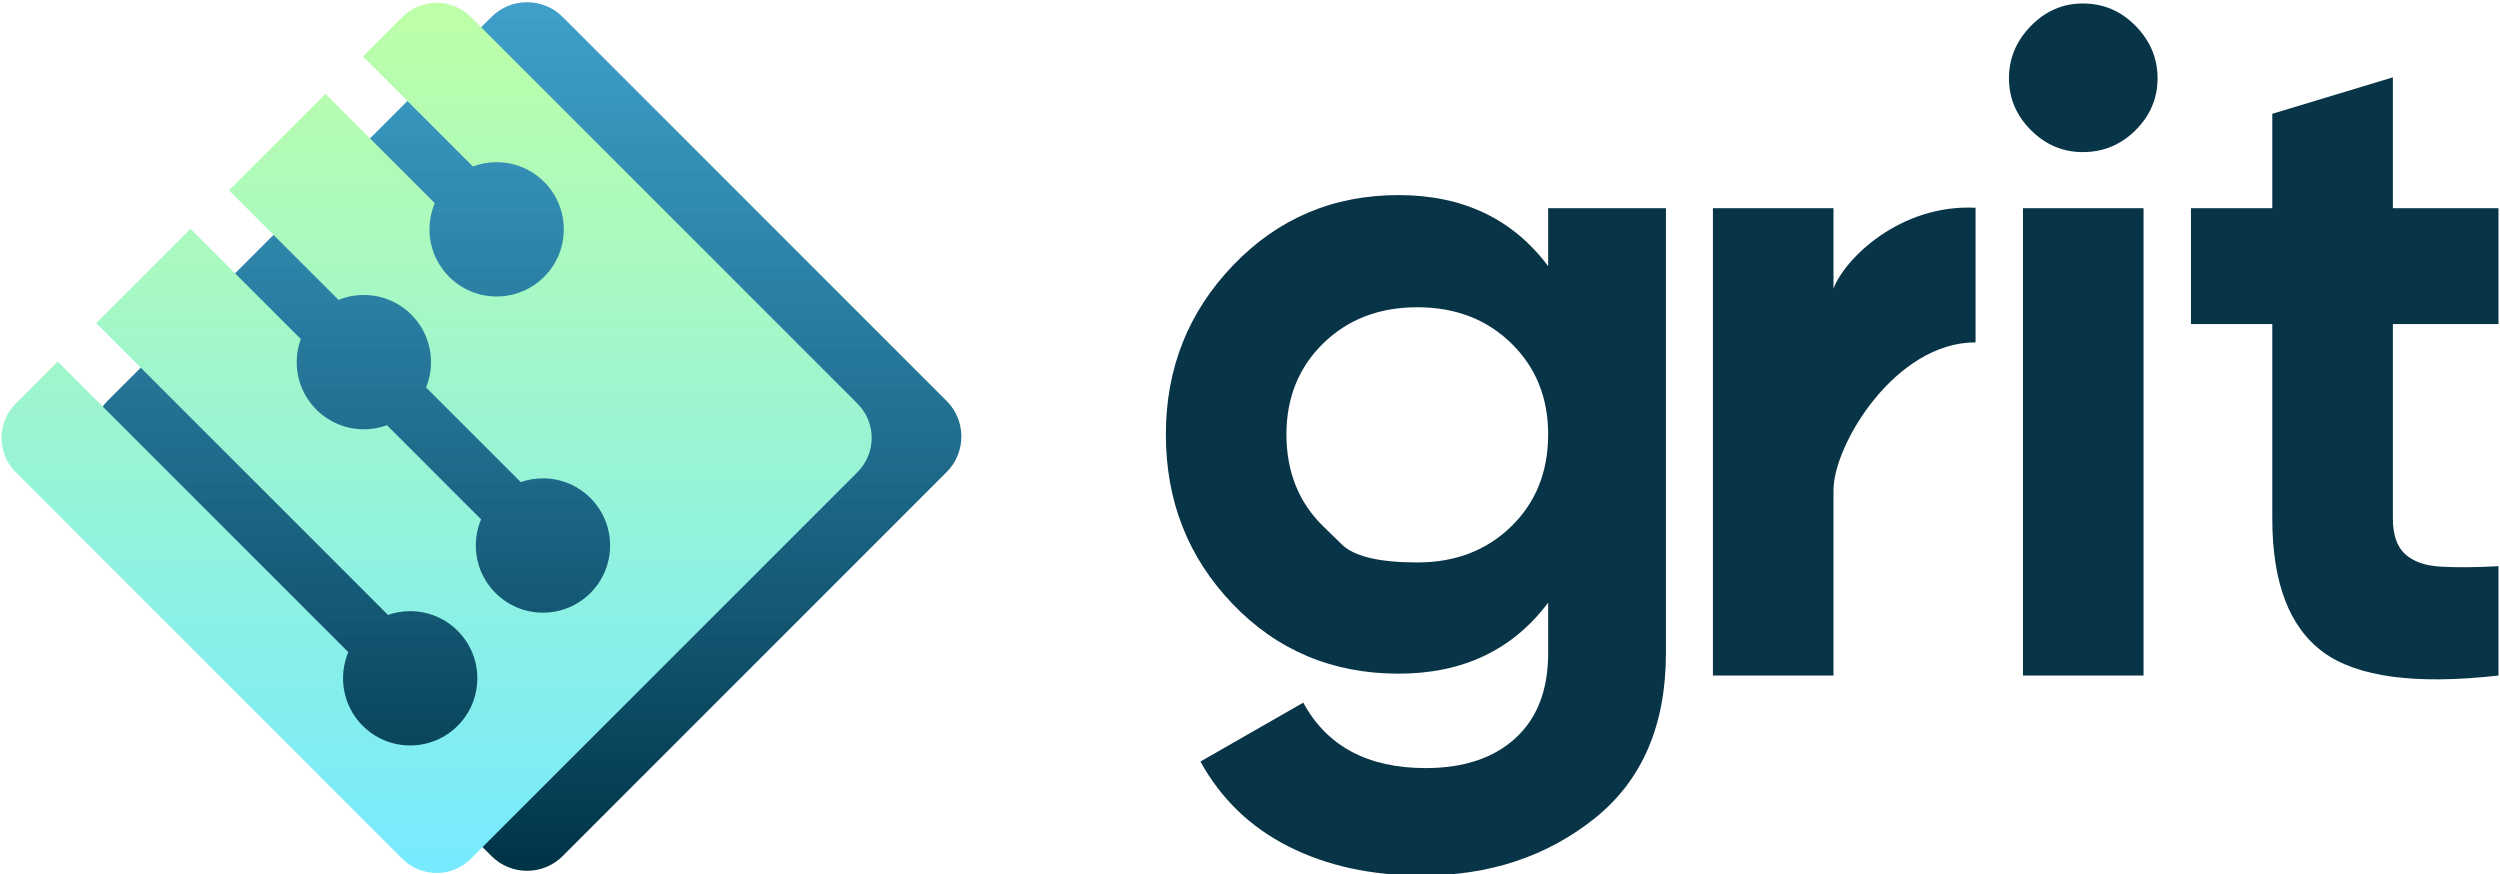
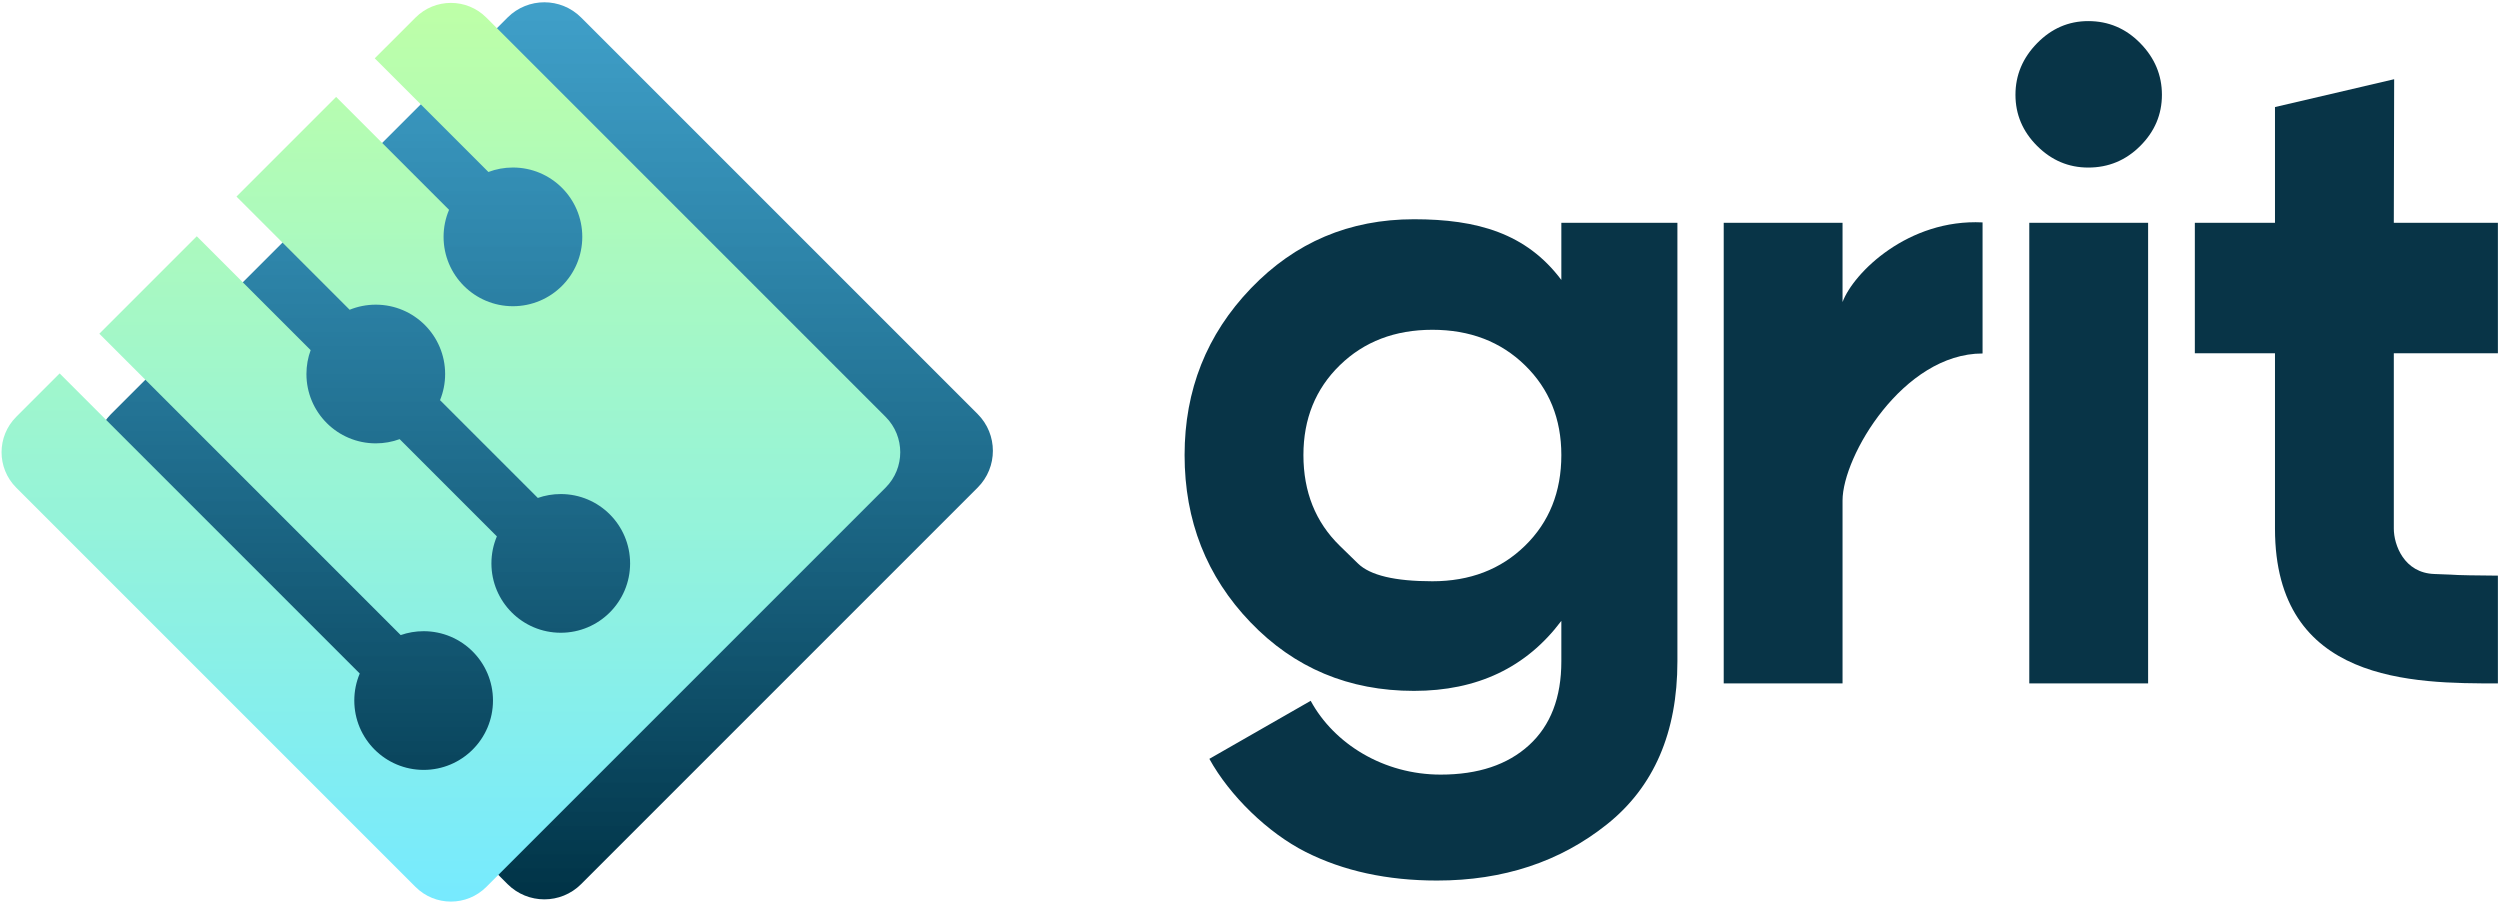
- <svg xmlns="http://www.w3.org/2000/svg" viewBox="0 0 315 110">
+ <svg xmlns="http://www.w3.org/2000/svg" viewBox="0 0 305 110">
  <defs>
    <linearGradient gradientUnits="userSpaceOnUse" x1="79.034" y1="14.123" x2="79.034" y2="95.228" id="gradient-1" gradientTransform="matrix(0.957081, 0.957081, -0.957081, 0.957081, 54.04707, -73.09127)">
      <stop offset="0" style="stop-opacity: 0.75; stop-color: rgb(0, 128, 183);" />
      <stop offset="1" style="stop-color: rgb(0, 50, 69);" />
    </linearGradient>
    <linearGradient gradientUnits="userSpaceOnUse" x1="81.28" y1="15.006" x2="81.28" y2="99.271" id="gradient-0" gradientTransform="matrix(-1.305873, 0, 0, -1.305873, 161.3302, 129.985)">
      <stop offset="0" style="stop-color: rgb(118, 234, 255);" />
      <stop offset="1" style="stop-color: rgb(190, 255, 167);" />
    </linearGradient>
  </defs>
  <rect x="37.067" y="14.123" width="81.105" height="81.105" style="stroke-linecap: square; stroke-width: 50px; fill: url('#gradient-1');" rx="6.346" ry="6.346" transform="matrix(0.707107, -0.707107, 0.707107, 0.707107, -27.13632, 71.22387)" />
-   <g transform="matrix(1.190833, 0, 0, 1.190833, -10.25213, -155.0693)" style="">
-     <path d="M 172.417 152.247 L 184.878 152.247 L 184.878 199.323 C 184.878 206.972 182.356 212.807 177.312 216.829 C 172.269 220.851 166.186 222.862 159.065 222.862 C 153.724 222.862 149.027 221.84 144.972 219.796 C 140.917 217.752 137.802 214.752 135.626 210.796 L 146.505 204.565 C 149.01 209.18 153.329 211.488 159.461 211.488 C 163.483 211.488 166.648 210.433 168.955 208.323 C 171.263 206.213 172.417 203.213 172.417 199.323 L 172.417 193.983 C 168.659 198.994 163.384 201.499 156.593 201.499 C 149.604 201.499 143.752 199.043 139.038 194.131 C 134.324 189.219 131.967 183.236 131.967 176.181 C 131.967 169.192 134.341 163.225 139.088 158.28 C 143.835 153.335 149.67 150.862 156.593 150.862 C 163.384 150.862 168.659 153.368 172.417 158.379 L 172.417 152.247 Z M 148.631 185.922 C 148.631 185.922 149.282 186.557 150.585 187.826 C 151.887 189.095 154.549 189.73 158.571 189.73 C 162.593 189.73 165.906 188.461 168.51 185.922 C 171.115 183.384 172.417 180.137 172.417 176.181 C 172.417 172.291 171.115 169.077 168.51 166.538 C 165.906 163.999 162.593 162.73 158.571 162.73 C 154.549 162.73 151.236 163.999 148.631 166.538 C 146.027 169.077 144.725 172.291 144.725 176.181 C 144.725 180.137 146.027 183.384 148.631 185.922 Z" style="fill: rgb(8, 52, 71);" />
-     <path d="M 202.608 160.752 C 203.795 157.587 209.668 151.805 217.641 152.201 L 217.641 166.443 C 209.115 166.443 202.608 177.313 202.608 182.06 L 202.608 201.697 L 189.85 201.697 L 189.85 152.247 L 202.608 152.247 L 202.608 160.752 Z" style="fill: rgb(8, 52, 71);" />
+   <g transform="matrix(1.136314, 0, 0, 1.136314, -5.435979, -145.8151)" style="">
+     <path d="M 172.417 152.247 L 184.878 152.247 L 184.878 199.323 C 184.878 206.972 182.356 212.807 177.312 216.829 C 172.269 220.851 166.186 222.862 159.065 222.862 C 153.724 222.862 149.027 221.84 144.972 219.796 C 140.917 217.752 136.802 213.752 134.626 209.796 L 145.505 203.565 C 148.01 208.18 153.329 211.488 159.461 211.488 C 163.483 211.488 166.648 210.433 168.955 208.323 C 171.263 206.213 172.417 203.213 172.417 199.323 L 172.417 194.983 C 168.659 199.994 163.384 202.499 156.593 202.499 C 149.604 202.499 143.752 200.043 139.038 195.131 C 134.324 190.219 131.967 184.236 131.967 177.181 C 131.967 170.192 134.341 164.225 139.088 159.28 C 143.835 154.335 149.67 151.862 156.593 151.862 C 163.384 151.862 168.659 153.368 172.417 158.379 L 172.417 152.247 Z M 148.631 186.922 C 148.631 186.922 149.282 187.557 150.585 188.826 C 151.887 190.095 154.549 190.73 158.571 190.73 C 162.593 190.73 165.906 189.461 168.51 186.922 C 171.115 184.384 172.417 181.137 172.417 177.181 C 172.417 173.291 171.115 170.077 168.51 167.538 C 165.906 164.999 162.593 163.73 158.571 163.73 C 154.549 163.73 151.236 164.999 148.631 167.538 C 146.027 170.077 144.725 173.291 144.725 177.181 C 144.725 181.137 146.027 184.384 148.631 186.922 Z" style="fill: rgb(8, 52, 71);" />
+     <path d="M 202.608 160.752 C 203.795 157.587 209.668 151.805 217.641 152.201 L 217.641 166.274 C 209.115 166.274 202.608 177.313 202.608 182.06 L 202.608 201.697 L 189.85 201.697 L 189.85 152.247 L 202.608 152.247 L 202.608 160.752 Z" style="fill: rgb(8, 52, 71);" />
    <path d="M 228.986 146.313 C 226.877 146.313 225.047 145.538 223.497 143.989 C 221.948 142.44 221.173 140.61 221.173 138.5 C 221.173 136.39 221.948 134.544 223.497 132.961 C 225.047 131.379 226.877 130.588 228.986 130.588 C 231.162 130.588 233.025 131.379 234.574 132.961 C 236.124 134.544 236.898 136.39 236.898 138.5 C 236.898 140.61 236.124 142.44 234.574 143.989 C 233.025 145.538 231.162 146.313 228.986 146.313 Z M 222.657 201.697 L 222.657 152.247 L 235.415 152.247 L 235.415 201.697 L 222.657 201.697 Z" style="fill: rgb(8, 52, 71);" />
-     <path d="M 272.97 164.511 L 261.795 164.511 L 261.795 185.082 C 261.795 186.796 262.224 188.049 263.08 188.84 C 263.938 189.631 265.191 190.076 266.839 190.175 C 268.487 190.274 270.531 190.257 272.97 190.126 L 272.97 201.697 C 264.202 202.686 258.021 201.861 254.427 199.224 C 250.834 196.587 249.037 191.873 249.037 185.082 L 249.037 164.511 L 240.432 164.511 L 240.432 152.247 L 249.037 152.247 L 249.037 142.258 L 261.795 138.401 L 261.795 152.247 L 272.97 152.247 L 272.97 164.511 Z" style="fill: rgb(8, 52, 71);" />
+     <path d="M 272.97 166.25 L 261.795 166.25 L 261.795 185.082 C 261.795 186.796 262.872 189.847 266.167 189.951 C 269.734 190.064 267.1 190.071 272.97 190.126 L 272.97 201.697 C 263.945 201.697 249.037 201.697 249.037 185.082 L 249.037 166.25 L 240.432 166.25 L 240.432 152.247 L 249.037 152.247 L 249.037 139.818 L 261.832 136.828 L 261.795 152.247 L 272.97 152.247 L 272.97 166.25 Z" style="fill: rgb(8, 52, 71);" />
  </g>
  <path d="M 1.98 50.854 L 7.277 45.557 L 43.889 82.17 C 43.462 83.183 43.224 84.296 43.224 85.466 C 43.224 90.138 47.012 93.926 51.684 93.927 C 56.357 93.927 60.144 90.138 60.144 85.466 C 60.144 80.792 56.357 77.006 51.684 77.006 C 50.702 77.006 49.761 77.173 48.884 77.479 L 12.12 40.714 L 24.008 28.826 L 37.9 42.718 C 37.565 43.625 37.385 44.606 37.385 45.63 C 37.385 50.302 41.174 54.09 45.845 54.09 C 46.868 54.09 47.849 53.909 48.757 53.576 L 60.618 65.439 C 60.19 66.452 59.953 67.565 59.953 68.735 C 59.954 73.407 63.742 77.195 68.413 77.195 C 73.086 77.195 76.873 73.406 76.873 68.735 C 76.873 64.061 73.086 60.274 68.413 60.274 C 67.433 60.274 66.49 60.441 65.614 60.749 L 53.684 48.819 C 54.085 47.834 54.306 46.759 54.306 45.63 C 54.306 40.957 50.519 37.169 45.845 37.169 C 44.719 37.169 43.641 37.39 42.657 37.79 L 28.85 23.984 L 41.009 11.825 L 54.784 25.6 C 54.355 26.613 54.116 27.727 54.116 28.896 C 54.116 33.569 57.906 37.358 62.576 37.358 C 67.251 37.358 71.039 33.569 71.039 28.896 C 71.039 24.224 67.251 20.437 62.576 20.437 C 61.523 20.437 60.514 20.628 59.584 20.981 L 45.718 7.116 L 50.693 2.142 C 53.078 -0.243 56.945 -0.243 59.33 2.142 L 108.042 50.854 C 110.427 53.24 110.427 57.106 108.042 59.493 L 59.33 108.205 C 56.945 110.59 53.078 110.59 50.693 108.205 L 1.98 59.493 C -0.406 57.106 -0.406 53.24 1.98 50.854 Z" style="stroke-linecap: square; stroke-width: 50px; fill: url('#gradient-0');" />
</svg>
